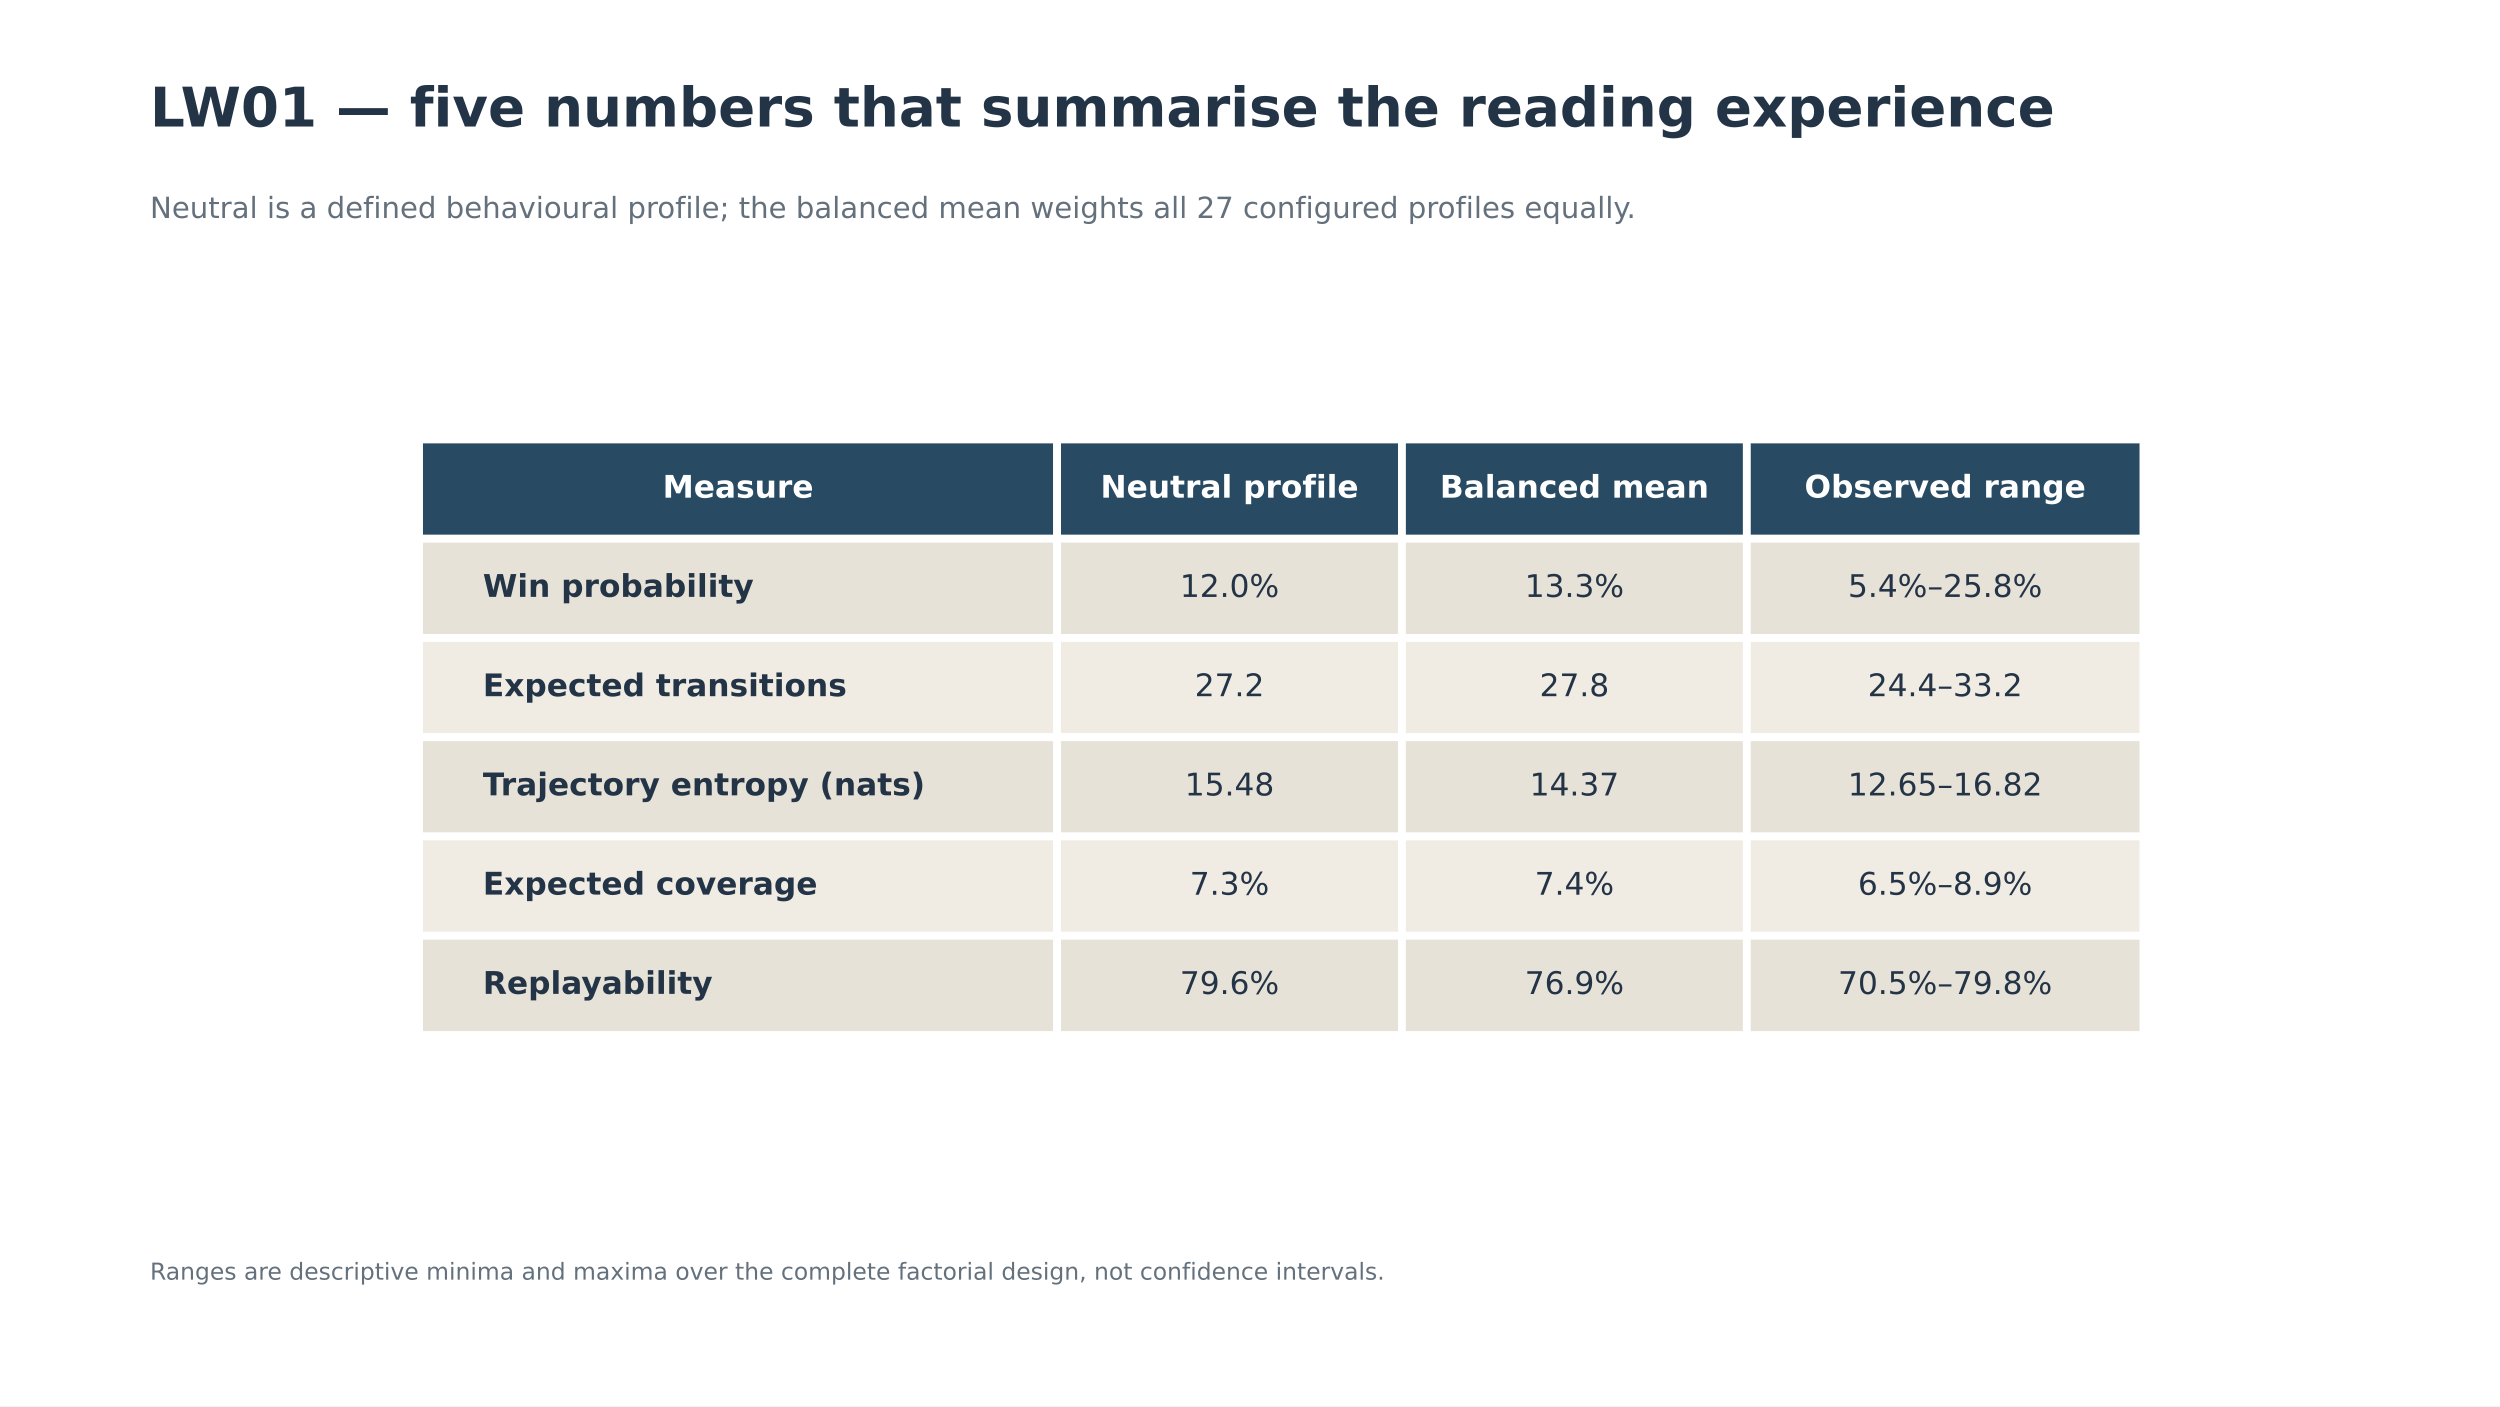
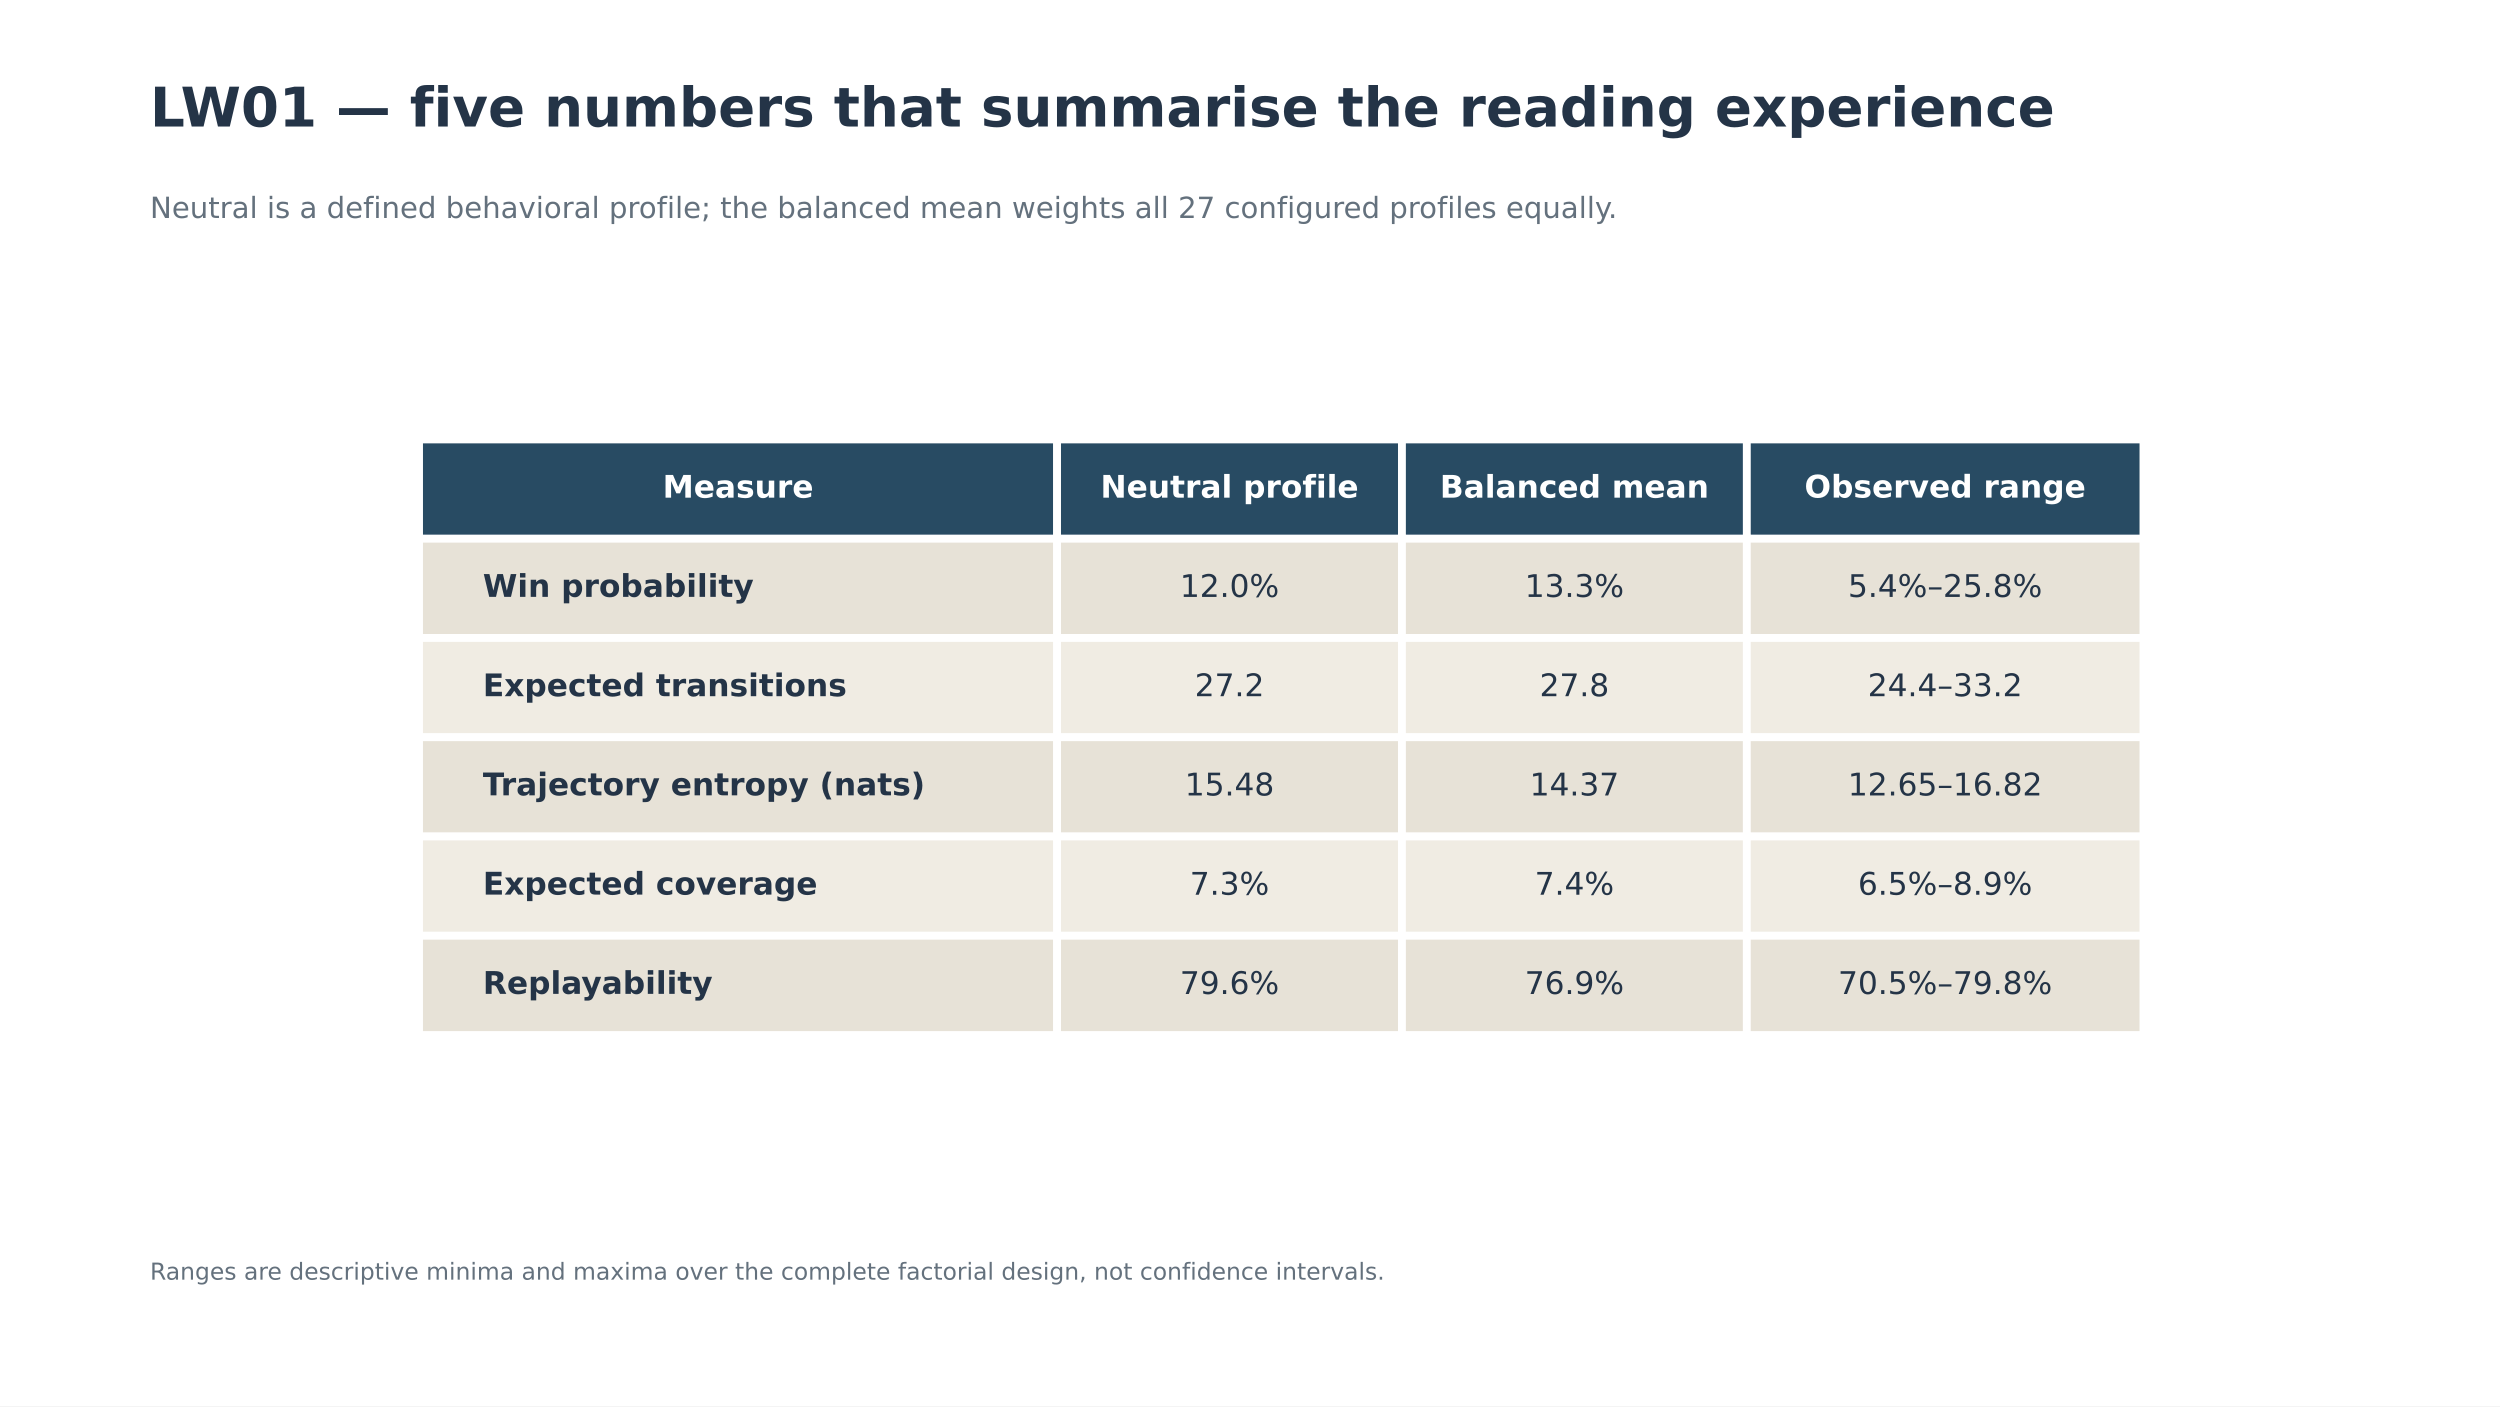
<svg xmlns="http://www.w3.org/2000/svg" width="960pt" height="540pt" viewBox="0 0 960 540" version="1.1">
  <defs>
    <style type="text/css">*{stroke-linejoin: round; stroke-linecap: butt}</style>
  </defs>
  <g id="figure_1">
    <g id="patch_1">
      <path d="M 0 540  L 960 540  L 960 0  L 0 0  z " style="fill: #ffffff" />
    </g>
    <g id="axes_1">
      <g id="table_1">
        <g id="patch_2">
          <path d="M 160.92 206.865  L 405.919 206.865  L 405.919 168.75  L 160.92 168.75  z " style="fill: #284b63; stroke: #ffffff; stroke-width: 3; stroke-linejoin: miter" />
        </g>
        <g id="text_1">
          <text style="font-weight: 700; font-size: 12px; font-family: 'DejaVu Sans', 'Bitstream Vera Sans', 'Computer Modern Sans Serif', 'Lucida Grande', 'Verdana', 'Geneva', 'Lucid', 'Arial', 'Helvetica', 'Avant Garde', sans-serif; text-anchor: middle; fill: #ffffff" x="283.42" y="191.119" transform="rotate(-0 283.4196 191.1188)">Measure</text>
        </g>
        <g id="patch_3">
          <path d="M 405.919 206.865  L 538.351 206.865  L 538.351 168.75  L 405.919 168.75  z " style="fill: #284b63; stroke: #ffffff; stroke-width: 3; stroke-linejoin: miter" />
        </g>
        <g id="text_2">
          <text style="font-weight: 700; font-size: 12px; font-family: 'DejaVu Sans', 'Bitstream Vera Sans', 'Computer Modern Sans Serif', 'Lucida Grande', 'Verdana', 'Geneva', 'Lucid', 'Arial', 'Helvetica', 'Avant Garde', sans-serif; text-anchor: middle; fill: #ffffff" x="472.135" y="191.119" transform="rotate(-0 472.1352 191.1188)">Neutral profile</text>
        </g>
        <g id="patch_4">
          <path d="M 538.351 206.865  L 670.783 206.865  L 670.783 168.75  L 538.351 168.75  z " style="fill: #284b63; stroke: #ffffff; stroke-width: 3; stroke-linejoin: miter" />
        </g>
        <g id="text_3">
          <text style="font-weight: 700; font-size: 12px; font-family: 'DejaVu Sans', 'Bitstream Vera Sans', 'Computer Modern Sans Serif', 'Lucida Grande', 'Verdana', 'Geneva', 'Lucid', 'Arial', 'Helvetica', 'Avant Garde', sans-serif; text-anchor: middle; fill: #ffffff" x="604.567" y="191.119" transform="rotate(-0 604.5672 191.1188)">Balanced mean</text>
        </g>
        <g id="patch_5">
          <path d="M 670.783 206.865  L 823.08 206.865  L 823.08 168.75  L 670.783 168.75  z " style="fill: #284b63; stroke: #ffffff; stroke-width: 3; stroke-linejoin: miter" />
        </g>
        <g id="text_4">
          <text style="font-weight: 700; font-size: 12px; font-family: 'DejaVu Sans', 'Bitstream Vera Sans', 'Computer Modern Sans Serif', 'Lucida Grande', 'Verdana', 'Geneva', 'Lucid', 'Arial', 'Helvetica', 'Avant Garde', sans-serif; text-anchor: middle; fill: #ffffff" x="746.932" y="191.072" transform="rotate(-0 746.9316 191.0719)">Observed range</text>
        </g>
        <g id="patch_6">
          <path d="M 160.92 244.98  L 405.919 244.98  L 405.919 206.865  L 160.92 206.865  z " style="fill: #e7e2d7; stroke: #ffffff; stroke-width: 3; stroke-linejoin: miter" />
        </g>
        <g id="text_5">
          <text style="font-weight: 700; font-size: 12px; font-family: 'DejaVu Sans', 'Bitstream Vera Sans', 'Computer Modern Sans Serif', 'Lucida Grande', 'Verdana', 'Geneva', 'Lucid', 'Arial', 'Helvetica', 'Avant Garde', sans-serif; text-anchor: start; fill: #243447" x="185.42" y="229.187" transform="rotate(-0 185.4199 229.1869)">Win probability</text>
        </g>
        <g id="patch_7">
          <path d="M 405.919 244.98  L 538.351 244.98  L 538.351 206.865  L 405.919 206.865  z " style="fill: #e7e2d7; stroke: #ffffff; stroke-width: 3; stroke-linejoin: miter" />
        </g>
        <g id="text_6">
          <text style="font-size: 12px; font-family: 'DejaVu Sans', 'Bitstream Vera Sans', 'Computer Modern Sans Serif', 'Lucida Grande', 'Verdana', 'Geneva', 'Lucid', 'Arial', 'Helvetica', 'Avant Garde', sans-serif; text-anchor: middle; fill: #243447" x="472.135" y="229.234" transform="rotate(-0 472.1352 229.2337)">12.0%</text>
        </g>
        <g id="patch_8">
          <path d="M 538.351 244.98  L 670.783 244.98  L 670.783 206.865  L 538.351 206.865  z " style="fill: #e7e2d7; stroke: #ffffff; stroke-width: 3; stroke-linejoin: miter" />
        </g>
        <g id="text_7">
          <text style="font-size: 12px; font-family: 'DejaVu Sans', 'Bitstream Vera Sans', 'Computer Modern Sans Serif', 'Lucida Grande', 'Verdana', 'Geneva', 'Lucid', 'Arial', 'Helvetica', 'Avant Garde', sans-serif; text-anchor: middle; fill: #243447" x="604.567" y="229.234" transform="rotate(-0 604.5672 229.2337)">13.3%</text>
        </g>
        <g id="patch_9">
          <path d="M 670.783 244.98  L 823.08 244.98  L 823.08 206.865  L 670.783 206.865  z " style="fill: #e7e2d7; stroke: #ffffff; stroke-width: 3; stroke-linejoin: miter" />
        </g>
        <g id="text_8">
          <text style="font-size: 12px; font-family: 'DejaVu Sans', 'Bitstream Vera Sans', 'Computer Modern Sans Serif', 'Lucida Grande', 'Verdana', 'Geneva', 'Lucid', 'Arial', 'Helvetica', 'Avant Garde', sans-serif; text-anchor: middle; fill: #243447" x="746.932" y="229.234" transform="rotate(-0 746.9316 229.2337)">5.4%–25.8%</text>
        </g>
        <g id="patch_10">
          <path d="M 160.92 283.095  L 405.919 283.095  L 405.919 244.98  L 160.92 244.98  z " style="fill: #f0ece3; stroke: #ffffff; stroke-width: 3; stroke-linejoin: miter" />
        </g>
        <g id="text_9">
          <text style="font-weight: 700; font-size: 12px; font-family: 'DejaVu Sans', 'Bitstream Vera Sans', 'Computer Modern Sans Serif', 'Lucida Grande', 'Verdana', 'Geneva', 'Lucid', 'Arial', 'Helvetica', 'Avant Garde', sans-serif; text-anchor: start; fill: #243447" x="185.42" y="267.349" transform="rotate(-0 185.4199 267.3487)">Expected transitions</text>
        </g>
        <g id="patch_11">
          <path d="M 405.919 283.095  L 538.351 283.095  L 538.351 244.98  L 405.919 244.98  z " style="fill: #f0ece3; stroke: #ffffff; stroke-width: 3; stroke-linejoin: miter" />
        </g>
        <g id="text_10">
          <text style="font-size: 12px; font-family: 'DejaVu Sans', 'Bitstream Vera Sans', 'Computer Modern Sans Serif', 'Lucida Grande', 'Verdana', 'Geneva', 'Lucid', 'Arial', 'Helvetica', 'Avant Garde', sans-serif; text-anchor: middle; fill: #243447" x="472.135" y="267.349" transform="rotate(-0 472.1352 267.3487)">27.2</text>
        </g>
        <g id="patch_12">
          <path d="M 538.351 283.095  L 670.783 283.095  L 670.783 244.98  L 538.351 244.98  z " style="fill: #f0ece3; stroke: #ffffff; stroke-width: 3; stroke-linejoin: miter" />
        </g>
        <g id="text_11">
          <text style="font-size: 12px; font-family: 'DejaVu Sans', 'Bitstream Vera Sans', 'Computer Modern Sans Serif', 'Lucida Grande', 'Verdana', 'Geneva', 'Lucid', 'Arial', 'Helvetica', 'Avant Garde', sans-serif; text-anchor: middle; fill: #243447" x="604.567" y="267.349" transform="rotate(-0 604.5672 267.3487)">27.8</text>
        </g>
        <g id="patch_13">
          <path d="M 670.783 283.095  L 823.08 283.095  L 823.08 244.98  L 670.783 244.98  z " style="fill: #f0ece3; stroke: #ffffff; stroke-width: 3; stroke-linejoin: miter" />
        </g>
        <g id="text_12">
          <text style="font-size: 12px; font-family: 'DejaVu Sans', 'Bitstream Vera Sans', 'Computer Modern Sans Serif', 'Lucida Grande', 'Verdana', 'Geneva', 'Lucid', 'Arial', 'Helvetica', 'Avant Garde', sans-serif; text-anchor: middle; fill: #243447" x="746.932" y="267.349" transform="rotate(-0 746.9316 267.3487)">24.4–33.2</text>
        </g>
        <g id="patch_14">
          <path d="M 160.92 321.21  L 405.919 321.21  L 405.919 283.095  L 160.92 283.095  z " style="fill: #e7e2d7; stroke: #ffffff; stroke-width: 3; stroke-linejoin: miter" />
        </g>
        <g id="text_13">
          <text style="font-weight: 700; font-size: 12px; font-family: 'DejaVu Sans', 'Bitstream Vera Sans', 'Computer Modern Sans Serif', 'Lucida Grande', 'Verdana', 'Geneva', 'Lucid', 'Arial', 'Helvetica', 'Avant Garde', sans-serif; text-anchor: start; fill: #243447" x="185.42" y="305.417" transform="rotate(-0 185.4199 305.4169)">Trajectory entropy (nats)</text>
        </g>
        <g id="patch_15">
          <path d="M 405.919 321.21  L 538.351 321.21  L 538.351 283.095  L 405.919 283.095  z " style="fill: #e7e2d7; stroke: #ffffff; stroke-width: 3; stroke-linejoin: miter" />
        </g>
        <g id="text_14">
          <text style="font-size: 12px; font-family: 'DejaVu Sans', 'Bitstream Vera Sans', 'Computer Modern Sans Serif', 'Lucida Grande', 'Verdana', 'Geneva', 'Lucid', 'Arial', 'Helvetica', 'Avant Garde', sans-serif; text-anchor: middle; fill: #243447" x="472.135" y="305.464" transform="rotate(-0 472.1352 305.4638)">15.48</text>
        </g>
        <g id="patch_16">
          <path d="M 538.351 321.21  L 670.783 321.21  L 670.783 283.095  L 538.351 283.095  z " style="fill: #e7e2d7; stroke: #ffffff; stroke-width: 3; stroke-linejoin: miter" />
        </g>
        <g id="text_15">
          <text style="font-size: 12px; font-family: 'DejaVu Sans', 'Bitstream Vera Sans', 'Computer Modern Sans Serif', 'Lucida Grande', 'Verdana', 'Geneva', 'Lucid', 'Arial', 'Helvetica', 'Avant Garde', sans-serif; text-anchor: middle; fill: #243447" x="604.567" y="305.464" transform="rotate(-0 604.5672 305.4638)">14.37</text>
        </g>
        <g id="patch_17">
          <path d="M 670.783 321.21  L 823.08 321.21  L 823.08 283.095  L 670.783 283.095  z " style="fill: #e7e2d7; stroke: #ffffff; stroke-width: 3; stroke-linejoin: miter" />
        </g>
        <g id="text_16">
          <text style="font-size: 12px; font-family: 'DejaVu Sans', 'Bitstream Vera Sans', 'Computer Modern Sans Serif', 'Lucida Grande', 'Verdana', 'Geneva', 'Lucid', 'Arial', 'Helvetica', 'Avant Garde', sans-serif; text-anchor: middle; fill: #243447" x="746.932" y="305.464" transform="rotate(-0 746.9316 305.4638)">12.65–16.82</text>
        </g>
        <g id="patch_18">
          <path d="M 160.92 359.325  L 405.919 359.325  L 405.919 321.21  L 160.92 321.21  z " style="fill: #f0ece3; stroke: #ffffff; stroke-width: 3; stroke-linejoin: miter" />
        </g>
        <g id="text_17">
          <text style="font-weight: 700; font-size: 12px; font-family: 'DejaVu Sans', 'Bitstream Vera Sans', 'Computer Modern Sans Serif', 'Lucida Grande', 'Verdana', 'Geneva', 'Lucid', 'Arial', 'Helvetica', 'Avant Garde', sans-serif; text-anchor: start; fill: #243447" x="185.42" y="343.532" transform="rotate(-0 185.4199 343.5319)">Expected coverage</text>
        </g>
        <g id="patch_19">
          <path d="M 405.919 359.325  L 538.351 359.325  L 538.351 321.21  L 405.919 321.21  z " style="fill: #f0ece3; stroke: #ffffff; stroke-width: 3; stroke-linejoin: miter" />
        </g>
        <g id="text_18">
          <text style="font-size: 12px; font-family: 'DejaVu Sans', 'Bitstream Vera Sans', 'Computer Modern Sans Serif', 'Lucida Grande', 'Verdana', 'Geneva', 'Lucid', 'Arial', 'Helvetica', 'Avant Garde', sans-serif; text-anchor: middle; fill: #243447" x="472.135" y="343.579" transform="rotate(-0 472.1352 343.5788)">7.3%</text>
        </g>
        <g id="patch_20">
          <path d="M 538.351 359.325  L 670.783 359.325  L 670.783 321.21  L 538.351 321.21  z " style="fill: #f0ece3; stroke: #ffffff; stroke-width: 3; stroke-linejoin: miter" />
        </g>
        <g id="text_19">
          <text style="font-size: 12px; font-family: 'DejaVu Sans', 'Bitstream Vera Sans', 'Computer Modern Sans Serif', 'Lucida Grande', 'Verdana', 'Geneva', 'Lucid', 'Arial', 'Helvetica', 'Avant Garde', sans-serif; text-anchor: middle; fill: #243447" x="604.567" y="343.579" transform="rotate(-0 604.5672 343.5788)">7.4%</text>
        </g>
        <g id="patch_21">
          <path d="M 670.783 359.325  L 823.08 359.325  L 823.08 321.21  L 670.783 321.21  z " style="fill: #f0ece3; stroke: #ffffff; stroke-width: 3; stroke-linejoin: miter" />
        </g>
        <g id="text_20">
          <text style="font-size: 12px; font-family: 'DejaVu Sans', 'Bitstream Vera Sans', 'Computer Modern Sans Serif', 'Lucida Grande', 'Verdana', 'Geneva', 'Lucid', 'Arial', 'Helvetica', 'Avant Garde', sans-serif; text-anchor: middle; fill: #243447" x="746.932" y="343.579" transform="rotate(-0 746.9316 343.5788)">6.5%–8.9%</text>
        </g>
        <g id="patch_22">
          <path d="M 160.92 397.44  L 405.919 397.44  L 405.919 359.325  L 160.92 359.325  z " style="fill: #e7e2d7; stroke: #ffffff; stroke-width: 3; stroke-linejoin: miter" />
        </g>
        <g id="text_21">
          <text style="font-weight: 700; font-size: 12px; font-family: 'DejaVu Sans', 'Bitstream Vera Sans', 'Computer Modern Sans Serif', 'Lucida Grande', 'Verdana', 'Geneva', 'Lucid', 'Arial', 'Helvetica', 'Avant Garde', sans-serif; text-anchor: start; fill: #243447" x="185.42" y="381.647" transform="rotate(-0 185.4199 381.6469)">Replayability</text>
        </g>
        <g id="patch_23">
          <path d="M 405.919 397.44  L 538.351 397.44  L 538.351 359.325  L 405.919 359.325  z " style="fill: #e7e2d7; stroke: #ffffff; stroke-width: 3; stroke-linejoin: miter" />
        </g>
        <g id="text_22">
          <text style="font-size: 12px; font-family: 'DejaVu Sans', 'Bitstream Vera Sans', 'Computer Modern Sans Serif', 'Lucida Grande', 'Verdana', 'Geneva', 'Lucid', 'Arial', 'Helvetica', 'Avant Garde', sans-serif; text-anchor: middle; fill: #243447" x="472.135" y="381.694" transform="rotate(-0 472.1352 381.6938)">79.6%</text>
        </g>
        <g id="patch_24">
          <path d="M 538.351 397.44  L 670.783 397.44  L 670.783 359.325  L 538.351 359.325  z " style="fill: #e7e2d7; stroke: #ffffff; stroke-width: 3; stroke-linejoin: miter" />
        </g>
        <g id="text_23">
          <text style="font-size: 12px; font-family: 'DejaVu Sans', 'Bitstream Vera Sans', 'Computer Modern Sans Serif', 'Lucida Grande', 'Verdana', 'Geneva', 'Lucid', 'Arial', 'Helvetica', 'Avant Garde', sans-serif; text-anchor: middle; fill: #243447" x="604.567" y="381.694" transform="rotate(-0 604.5672 381.6938)">76.9%</text>
        </g>
        <g id="patch_25">
          <path d="M 670.783 397.44  L 823.08 397.44  L 823.08 359.325  L 670.783 359.325  z " style="fill: #e7e2d7; stroke: #ffffff; stroke-width: 3; stroke-linejoin: miter" />
        </g>
        <g id="text_24">
          <text style="font-size: 12px; font-family: 'DejaVu Sans', 'Bitstream Vera Sans', 'Computer Modern Sans Serif', 'Lucida Grande', 'Verdana', 'Geneva', 'Lucid', 'Arial', 'Helvetica', 'Avant Garde', sans-serif; text-anchor: middle; fill: #243447" x="746.932" y="381.694" transform="rotate(-0 746.9316 381.6938)">70.5%–79.8%</text>
        </g>
      </g>
    </g>
    <g id="text_25">
      <text style="font-weight: 700; font-size: 21px; font-family: 'DejaVu Sans', 'Bitstream Vera Sans', 'Computer Modern Sans Serif', 'Lucida Grande', 'Verdana', 'Geneva', 'Lucid', 'Arial', 'Helvetica', 'Avant Garde', sans-serif; text-anchor: start; fill: #243447" x="57.6" y="48.6" transform="rotate(-0 57.6 48.6)">LW01 — five numbers that summarise the reading experience</text>
    </g>
    <g id="text_26">
-       <text style="font-size: 11.2px; font-family: 'DejaVu Sans', 'Bitstream Vera Sans', 'Computer Modern Sans Serif', 'Lucida Grande', 'Verdana', 'Geneva', 'Lucid', 'Arial', 'Helvetica', 'Avant Garde', sans-serif; text-anchor: start; fill: #64717d" x="57.6" y="83.7" transform="rotate(-0 57.6 83.7)">Neutral is a defined behavioural profile; the balanced mean weights all 27 configured profiles equally.</text>
+       <text style="font-size: 11.2px; font-family: 'DejaVu Sans', 'Bitstream Vera Sans', 'Computer Modern Sans Serif', 'Lucida Grande', 'Verdana', 'Geneva', 'Lucid', 'Arial', 'Helvetica', 'Avant Garde', sans-serif; text-anchor: start; fill: #64717d" x="57.6" y="83.7" transform="rotate(-0 57.6 83.7)">Neutral is a defined behavioral profile; the balanced mean weights all 27 configured profiles equally.</text>
    </g>
    <g id="text_27">
      <text style="font-size: 9px; font-family: 'DejaVu Sans', 'Bitstream Vera Sans', 'Computer Modern Sans Serif', 'Lucida Grande', 'Verdana', 'Geneva', 'Lucid', 'Arial', 'Helvetica', 'Avant Garde', sans-serif; text-anchor: start; fill: #64717d" x="57.6" y="491.4" transform="rotate(-0 57.6 491.4)">Ranges are descriptive minima and maxima over the complete factorial design, not confidence intervals.</text>
    </g>
  </g>
</svg>
